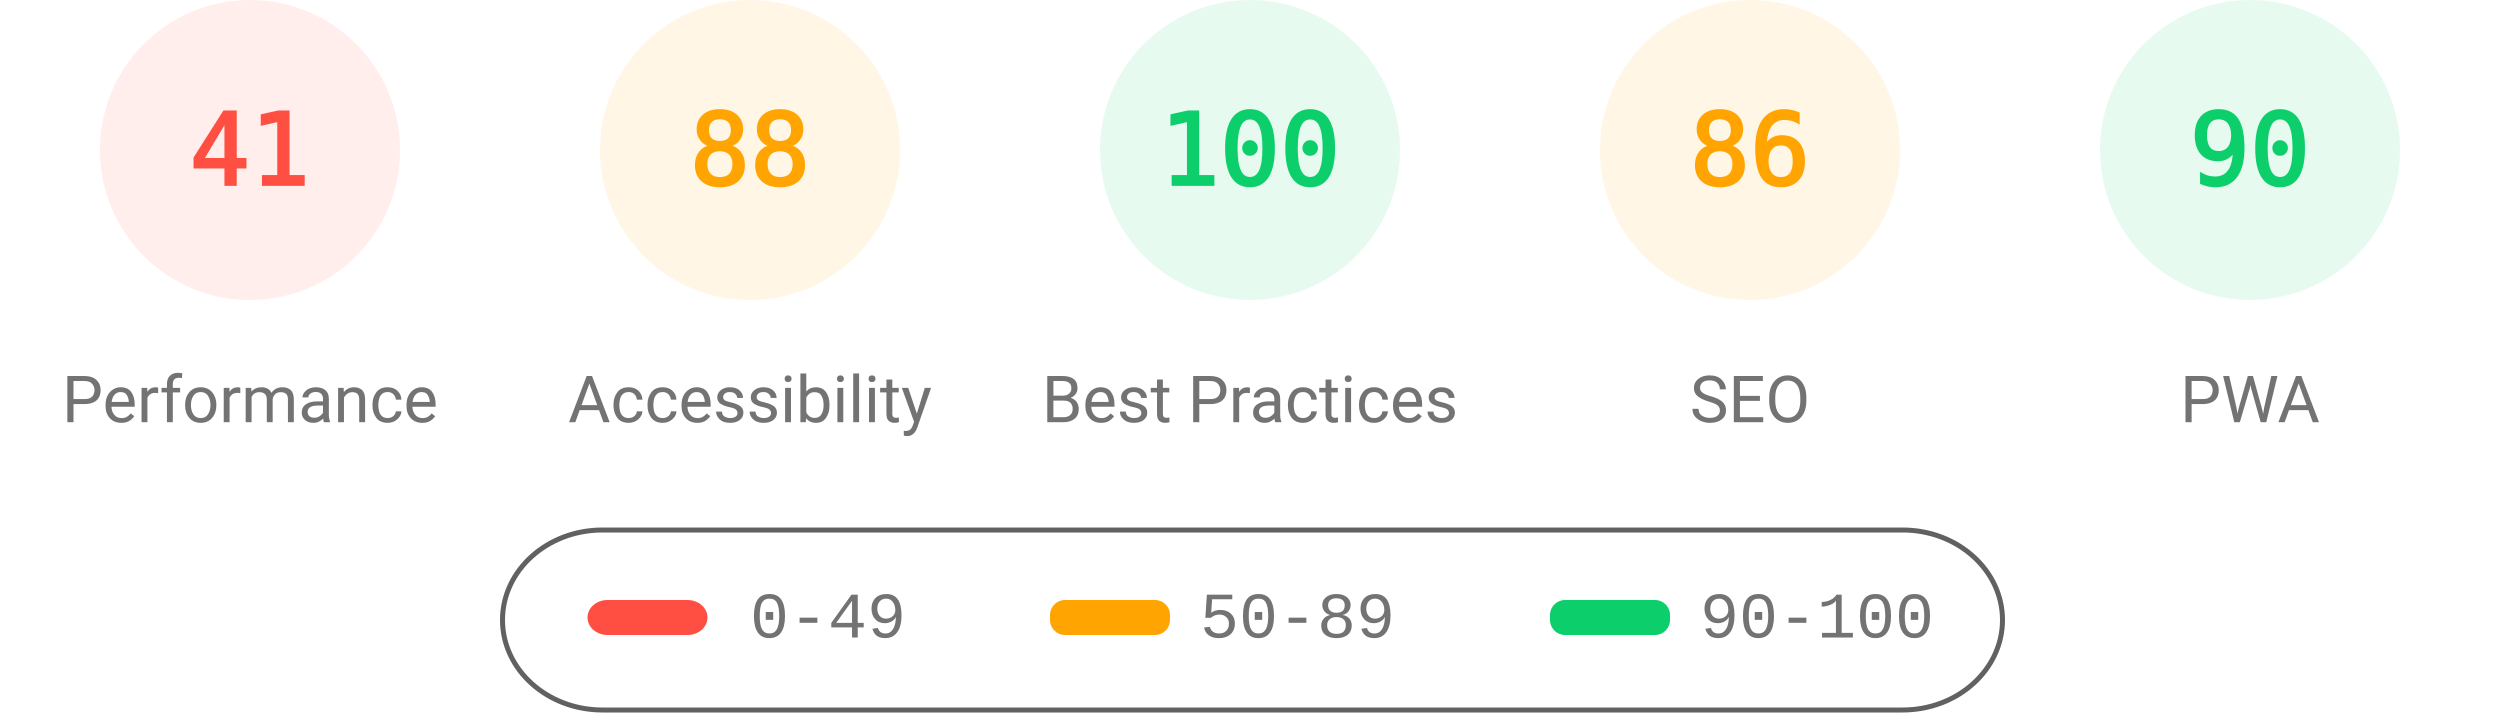
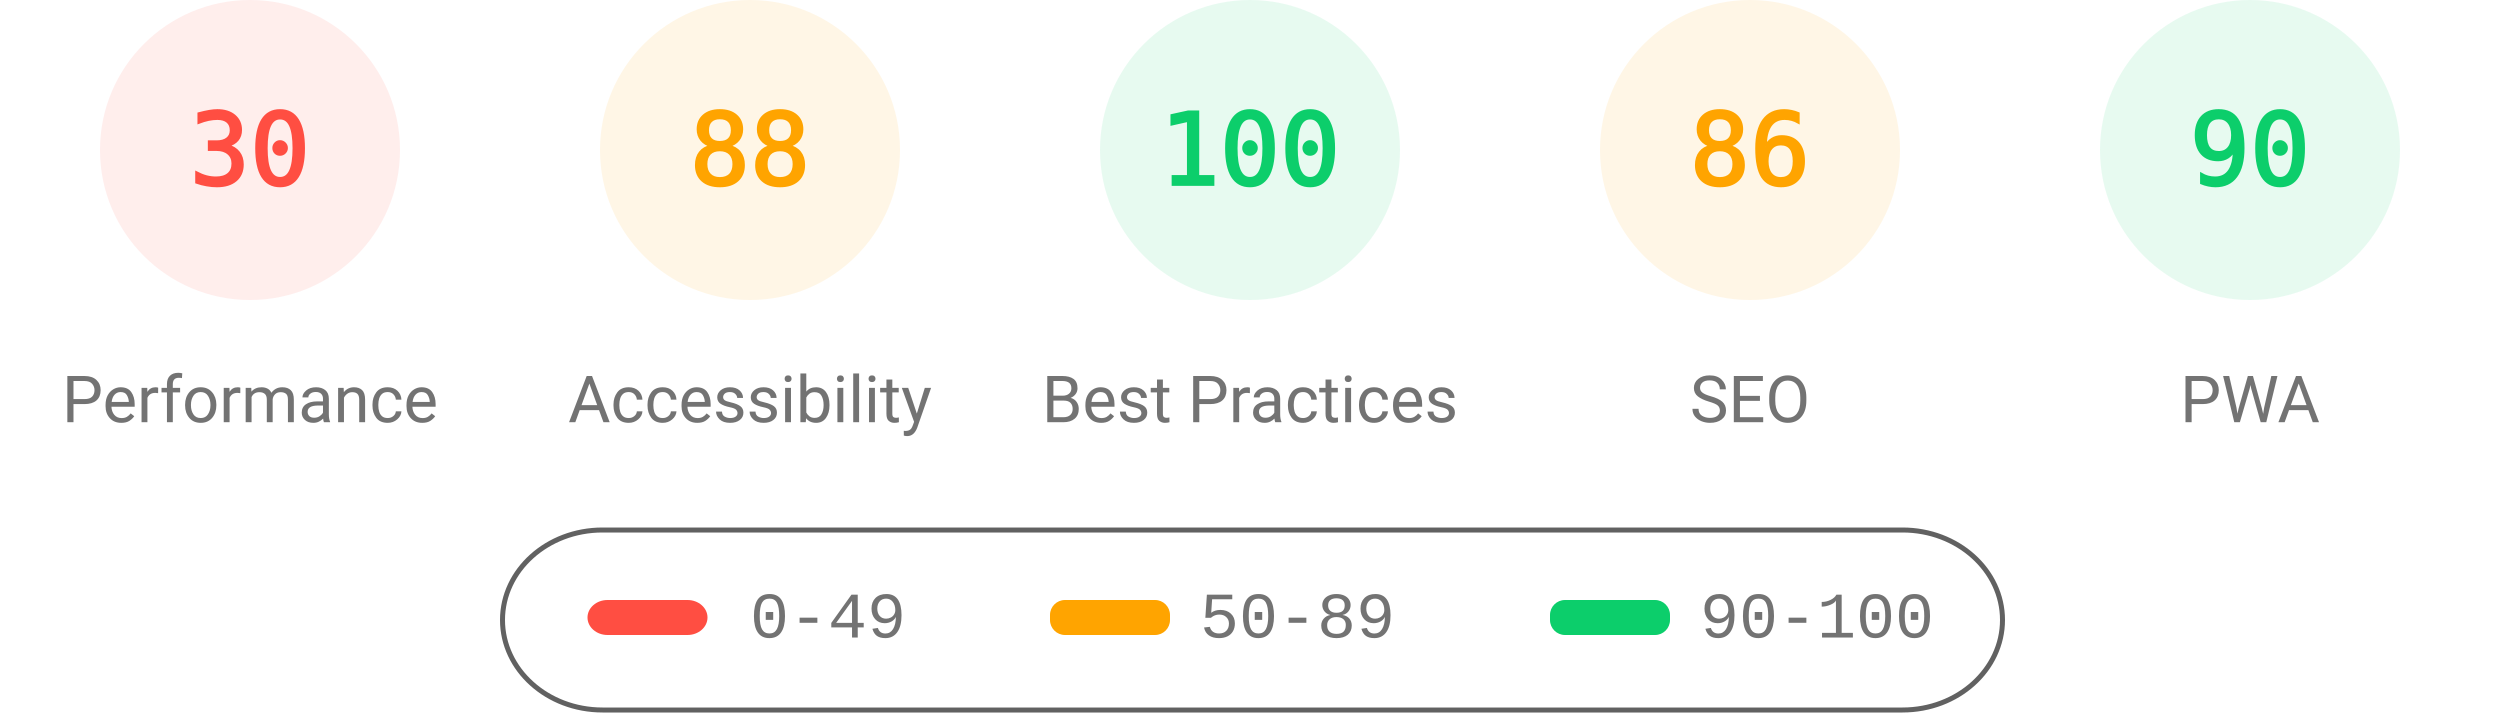
<svg xmlns="http://www.w3.org/2000/svg" fill="none" width="1000" height="285">
  <style>.gauge-base{opacity:.1}.gauge-arc{fill:none;animation-delay:250ms;stroke-linecap:round;transform:rotate(-90deg);transform-origin:100px 60px;animation:load-gauge 1s ease forwards}.guage-text{font-size:40px;font-family:monospace;text-align:center}.guage-red{color:#ff4e42;fill:#ff4e42;stroke:#ff4e42}.guage-orange{color:#ffa400;fill:#ffa400;stroke:#ffa400}.guage-green{color:#0cce6b;fill:#0cce6b;stroke:#0cce6b}.guage-undefined{color:#5c5c5c;fill:#5c5c5c;stroke:#5c5c5c}.guage-title{color:#737373;fill:#737373;stroke:none;font-size:26px;line-height:26px;font-family:Roboto,Halvetica,Arial,sans-serif}@keyframes load-gauge{from{stroke-dasharray:0 352.858}}</style>
  <svg class="guage-div guage-perf guage-red" viewBox="0 0 200 200" width="200" height="200">
    <circle class="gauge-base" r="56" cx="100" cy="60" stroke-width="8" />
-     <circle class="gauge-arc guage-arc-1" r="56" cx="100" cy="60" stroke-width="8" style="stroke-dasharray:144.262,351.858" />
-     <text class="guage-text" x="100" y="60" alignment-baseline="central" dominant-baseline="central" text-anchor="middle">41</text>
+     <circle class="gauge-arc guage-arc-1" r="56" cx="100" cy="60" stroke-width="8" style="stroke-dasharray:105.557,351.858" />
+     <text class="guage-text" x="100" y="60" alignment-baseline="central" dominant-baseline="central" text-anchor="middle">30</text>
    <text class="guage-title" x="100" y="160" alignment-baseline="central" dominant-baseline="central" text-anchor="middle">Performance</text>
  </svg>
  <svg class="guage-div guage-acc guage-orange" viewBox="0 0 200 200" width="200" height="200" x="200">
    <circle class="gauge-base" r="56" cx="100" cy="60" stroke-width="8" />
    <circle class="gauge-arc guage-arc-2" r="56" cx="100" cy="60" stroke-width="8" style="stroke-dasharray:309.635,351.858" />
    <text class="guage-text" x="100" y="60" alignment-baseline="central" dominant-baseline="central" text-anchor="middle">88</text>
    <text class="guage-title" x="100" y="160" alignment-baseline="central" dominant-baseline="central" text-anchor="middle">Accessibility</text>
  </svg>
  <svg class="guage-div guage-best guage-green" viewBox="0 0 200 200" width="200" height="200" x="400">
    <circle class="gauge-base" r="56" cx="100" cy="60" stroke-width="8" />
    <circle class="gauge-arc guage-arc-3" r="56" cx="100" cy="60" stroke-width="8" style="stroke-dasharray:351.858,351.858" />
    <text class="guage-text" x="100" y="60" alignment-baseline="central" dominant-baseline="central" text-anchor="middle">100</text>
    <text class="guage-title" x="100" y="160" alignment-baseline="central" dominant-baseline="central" text-anchor="middle">Best Practices</text>
  </svg>
  <svg class="guage-div guage-seo guage-orange" viewBox="0 0 200 200" width="200" height="200" x="600">
    <circle class="gauge-base" r="56" cx="100" cy="60" stroke-width="8" />
    <circle class="gauge-arc guage-arc-4" r="56" cx="100" cy="60" stroke-width="8" style="stroke-dasharray:302.598,351.858" />
    <text class="guage-text" x="100" y="60" alignment-baseline="central" dominant-baseline="central" text-anchor="middle">86</text>
    <text class="guage-title" x="100" y="160" alignment-baseline="central" dominant-baseline="central" text-anchor="middle">SEO</text>
  </svg>
  <svg class="guage-div guage-pwa guage-green" viewBox="0 0 200 200" width="200" height="200" x="800">
    <circle class="gauge-base" r="56" cx="100" cy="60" stroke-width="8" />
    <circle class="gauge-arc guage-arc-4" r="56" cx="100" cy="60" stroke-width="8" style="stroke-dasharray:316.672,351.858" />
    <text class="guage-text" x="100" y="60" alignment-baseline="central" dominant-baseline="central" text-anchor="middle">90</text>
    <text class="guage-title" x="100" y="160" alignment-baseline="central" dominant-baseline="central" text-anchor="middle">PWA</text>
  </svg>
  <svg width="604" height="76" x="200" y="210">
    <path fill="none" id="canvas_background" d="M-1-1h604v80H-1z" />
    <rect fill-opacity="0" stroke="#616161" stroke-width="2" rx="40" id="svg_2" height="72" width="600" y="2" x="1" fill="#000" />
    <rect stroke="#000" rx="8" id="svg_3" height="14" width="48" y="30" x="35" stroke-opacity="null" stroke-width="0" fill="#ff4e42" />
    <rect stroke="#000" rx="6" id="svg_4" height="14" width="48" y="30" x="220" stroke-opacity="null" stroke-width="0" fill="#ffa400" />
    <rect stroke="#000" rx="6" id="svg_5" height="14" width="48" y="30" x="420" stroke-opacity="null" stroke-width="0" fill="#0cce6b" />
    <text xml:space="preserve" text-anchor="start" font-family="'Courier New', Courier, monospace" font-size="26" id="svg_6" y="45" x="100" stroke-opacity="null" stroke-width="0" stroke="#000" fill="#737373">0-49</text>
    <text xml:space="preserve" text-anchor="start" font-family="'Courier New', Courier, monospace" font-size="26" id="svg_7" y="45" x="280" stroke-opacity="null" stroke-width="0" stroke="#000" fill="#737373">50-89</text>
    <text xml:space="preserve" text-anchor="start" font-family="'Courier New', Courier, monospace" font-size="26" id="svg_8" y="45" x="480" stroke-opacity="null" stroke-width="0" stroke="#000" fill="#737373">90-100</text>
  </svg>
</svg>
